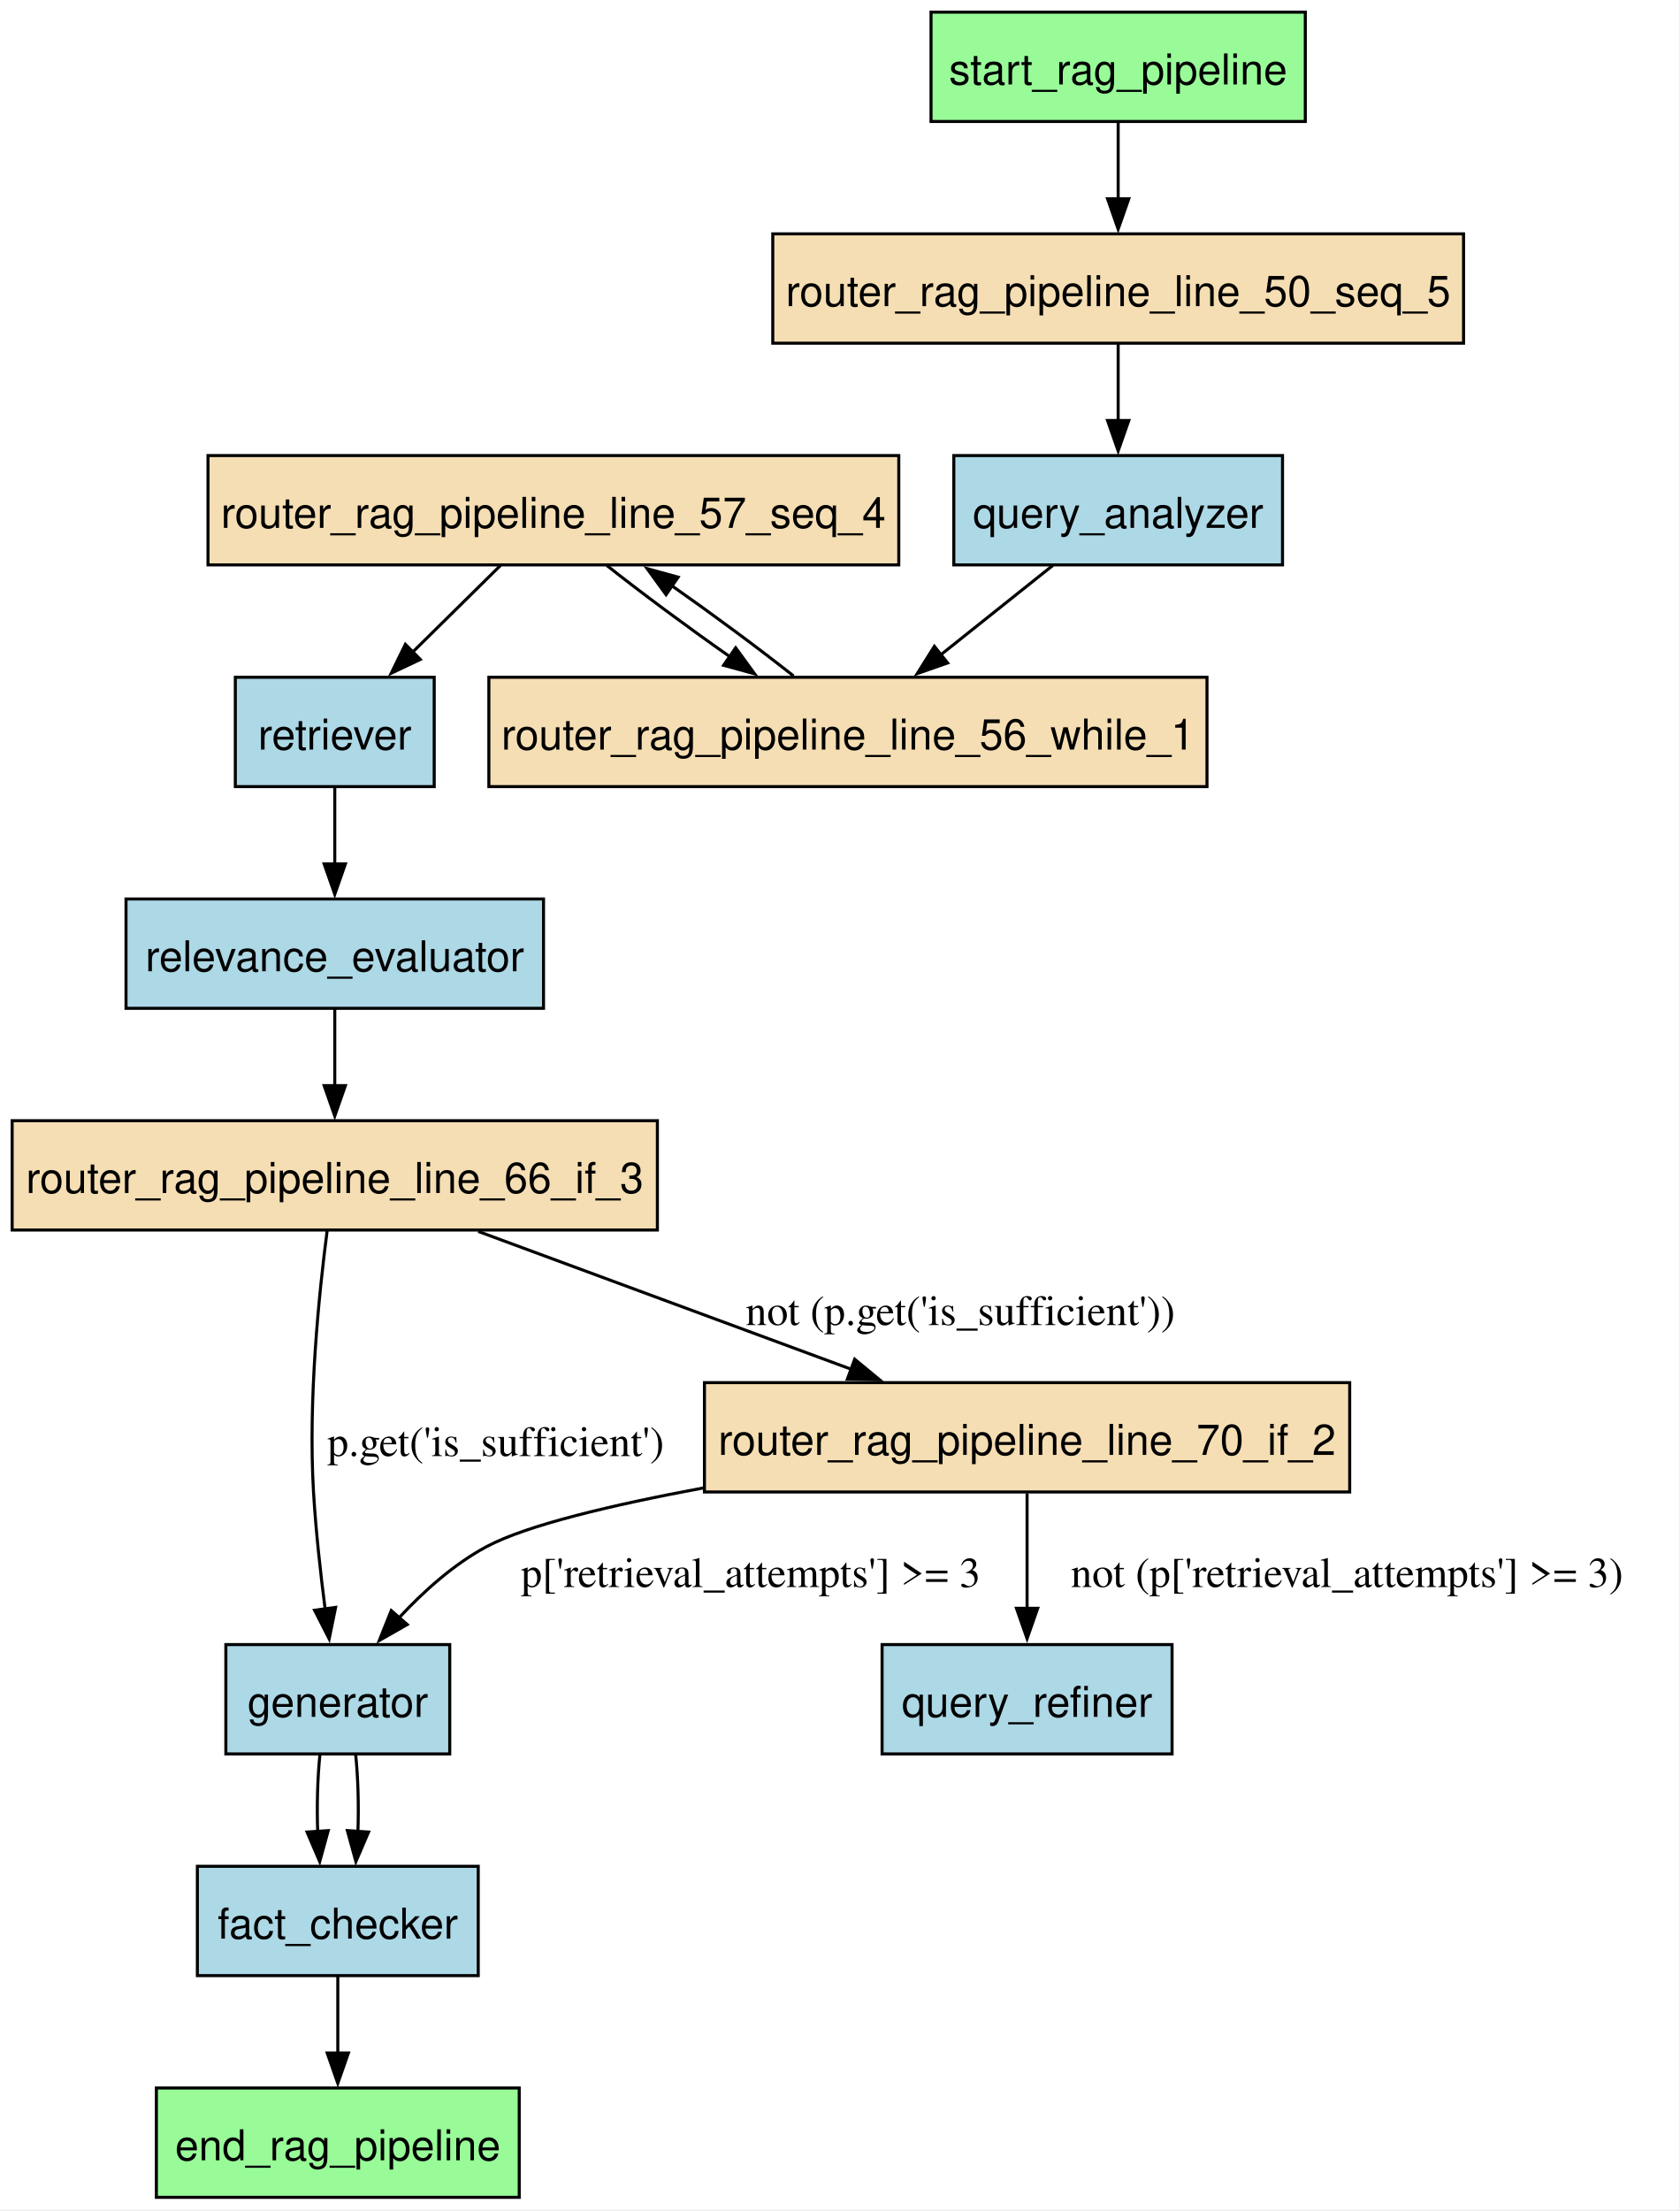
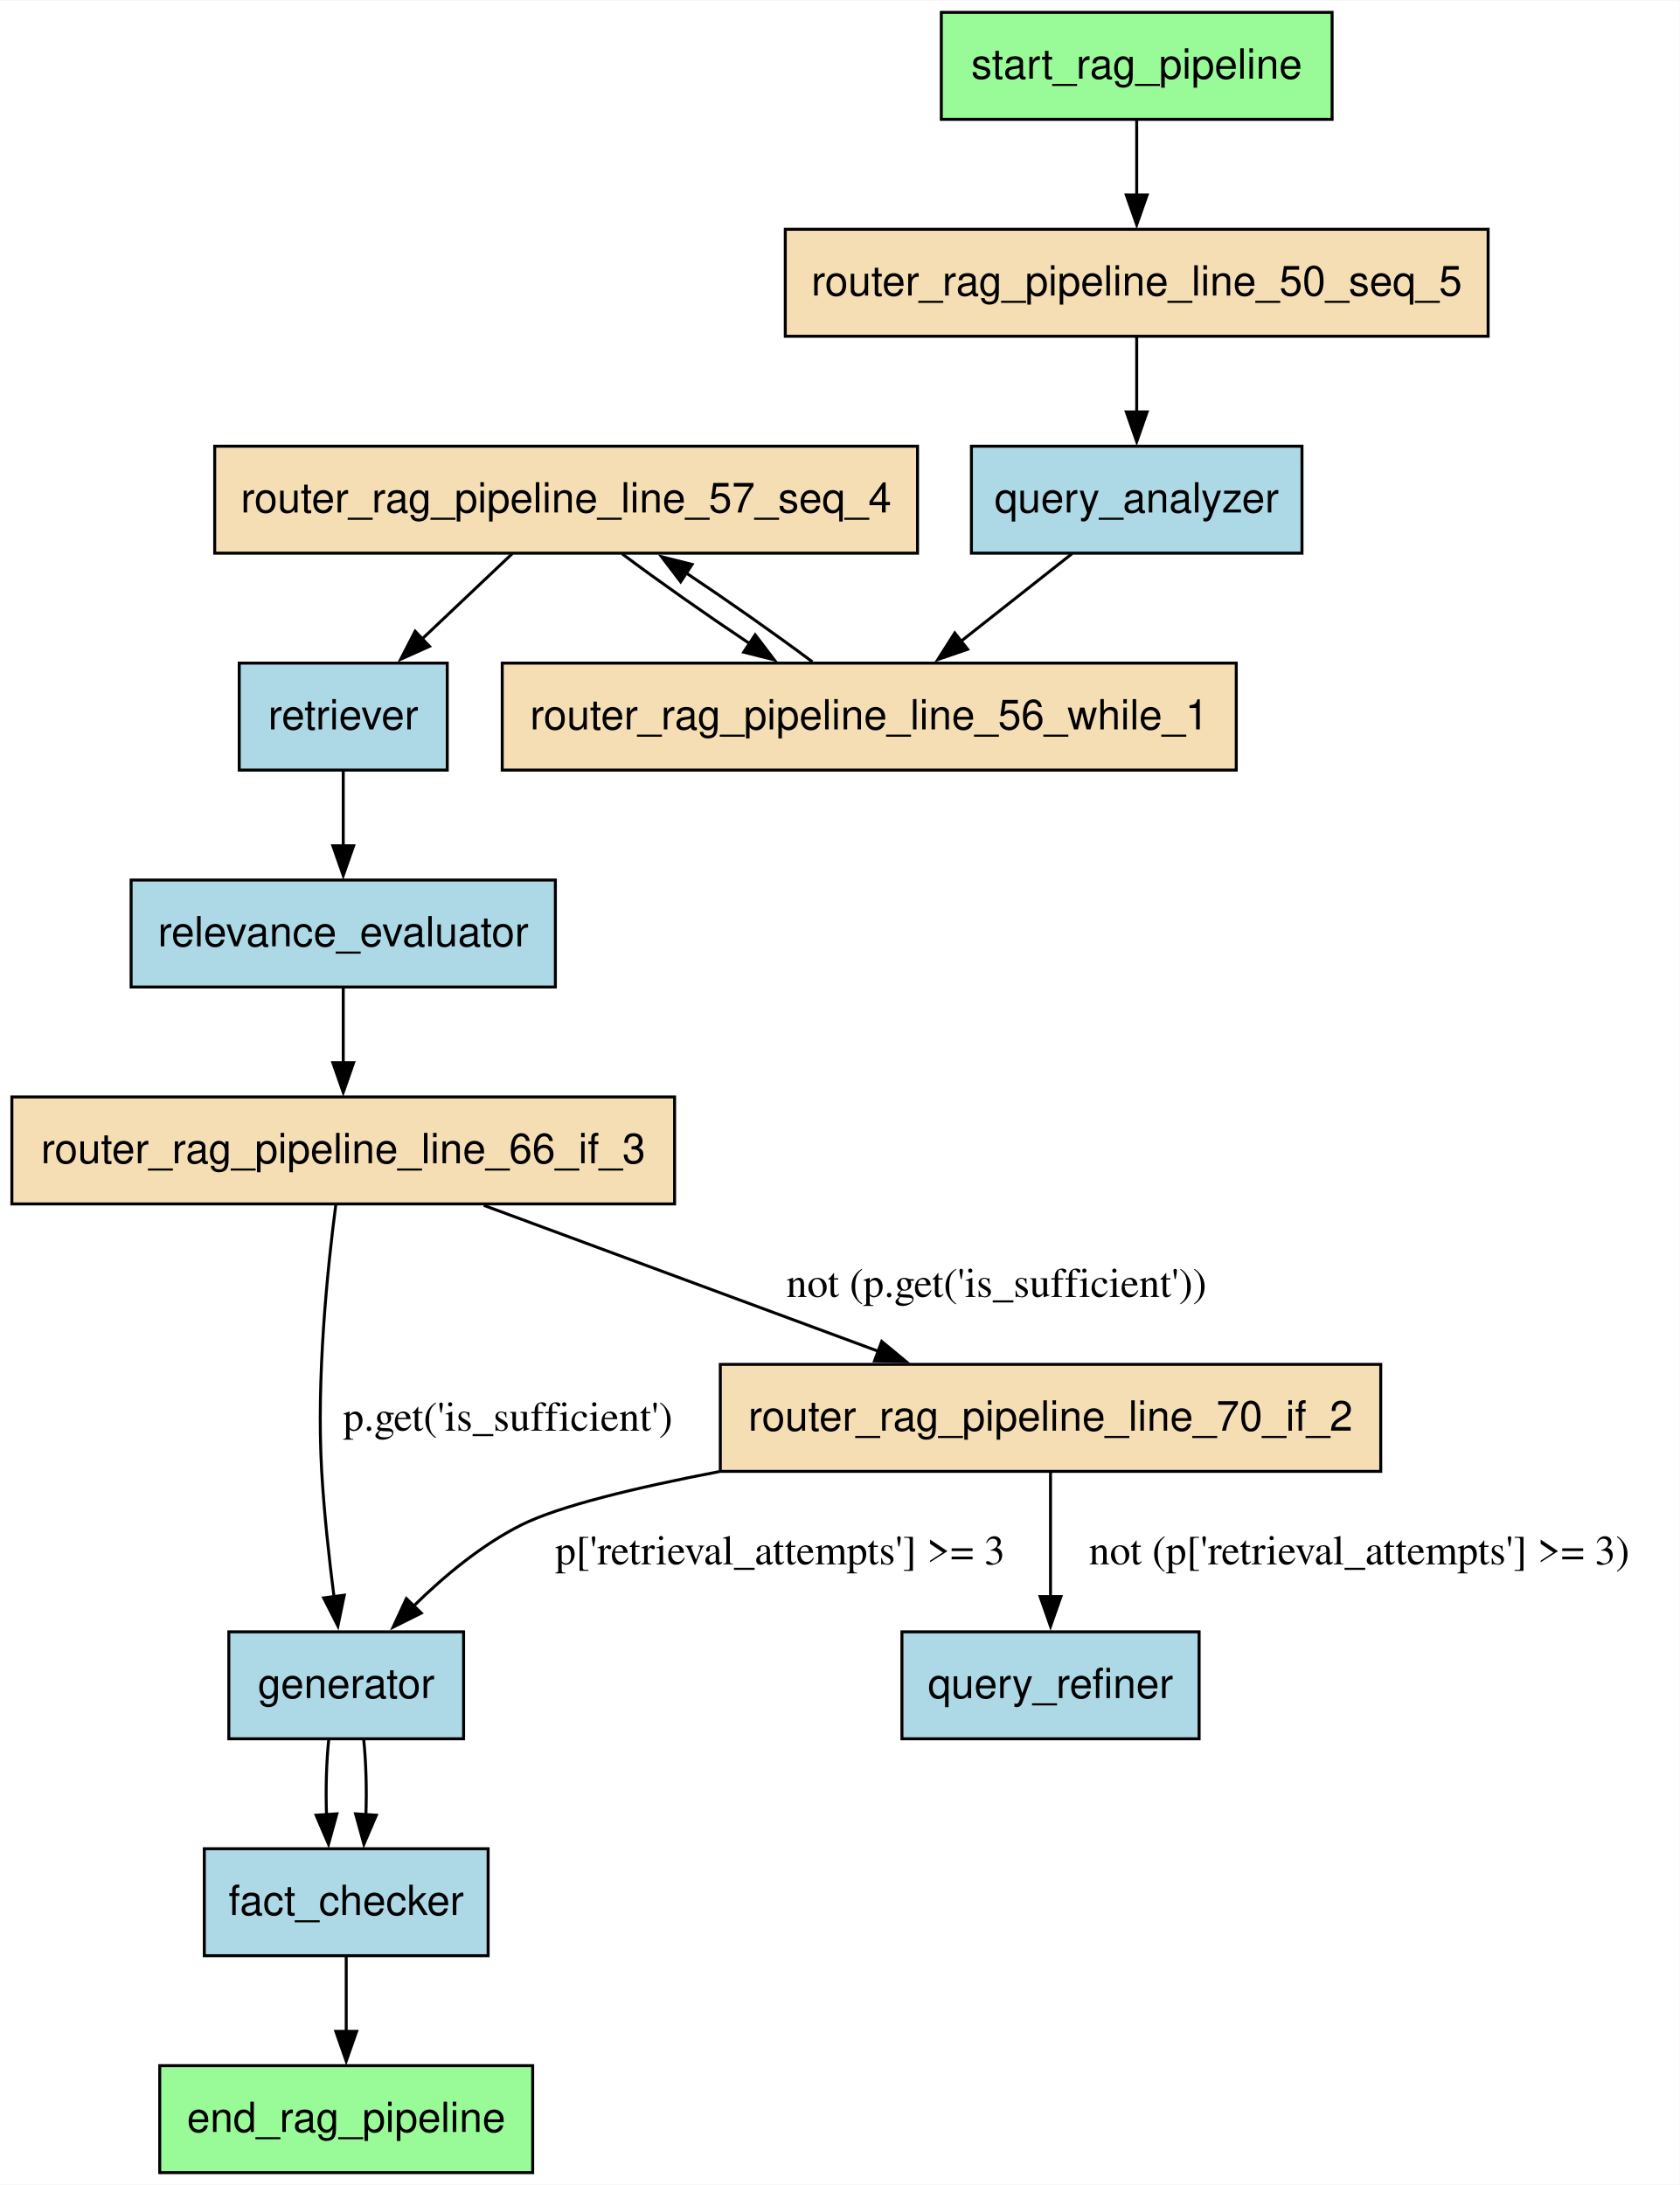
- <svg xmlns="http://www.w3.org/2000/svg" width="553pt" height="728pt" viewBox="0.00 0.00 553.00 728.00">
-   <g id="graph0" class="graph" transform="scale(1 1) rotate(0) translate(4 723.5)">
-     <polygon fill="white" stroke="none" points="-4,4 -4,-723.5 549,-723.5 549,4 -4,4" />
+ <svg xmlns="http://www.w3.org/2000/svg" width="565pt" height="735pt" viewBox="0.00 0.00 565.25 735.00">
+   <g id="graph0" class="graph" transform="scale(1 1) rotate(0) translate(4 731)">
+     <polygon fill="white" stroke="none" points="-4,4 -4,-731 561.25,-731 561.25,4 -4,4" />
    <g id="node1" class="node">
-       <polygon fill="palegreen" stroke="black" points="167,-36 47.5,-36 47.5,0 167,0 167,-36" />
-       <text xml:space="preserve" text-anchor="middle" x="107.25" y="-12.2" font-family="Helvetica,sans-Serif" font-size="14.00">end_rag_pipeline</text>
+       <polygon fill="palegreen" stroke="black" points="175.25,-36 49.75,-36 49.75,0 175.25,0 175.25,-36" />
+       <text text-anchor="middle" x="112.5" y="-13.7" font-family="Helvetica,sans-Serif" font-size="14.00">end_rag_pipeline</text>
    </g>
    <g id="node2" class="node">
-       <polygon fill="lightblue" stroke="black" points="153.5,-109 61,-109 61,-73 153.5,-73 153.5,-109" />
-       <text xml:space="preserve" text-anchor="middle" x="107.25" y="-85.2" font-family="Helvetica,sans-Serif" font-size="14.00">fact_checker</text>
+       <polygon fill="lightblue" stroke="black" points="160.25,-109 64.75,-109 64.75,-73 160.25,-73 160.25,-109" />
+       <text text-anchor="middle" x="112.5" y="-86.7" font-family="Helvetica,sans-Serif" font-size="14.00">fact_checker</text>
    </g>
    <g id="edge15" class="edge">
-       <path fill="none" stroke="black" d="M107.25,-72.81C107.25,-65.23 107.25,-56.1 107.25,-47.54" />
-       <polygon fill="black" stroke="black" points="110.75,-47.54 107.25,-37.54 103.75,-47.54 110.75,-47.54" />
+       <path fill="none" stroke="black" d="M112.5,-72.81C112.5,-65.23 112.5,-56.1 112.5,-47.54" />
+       <polygon fill="black" stroke="black" points="116,-47.54 112.5,-37.54 109,-47.54 116,-47.54" />
    </g>
    <g id="node3" class="node">
-       <polygon fill="lightblue" stroke="black" points="144.12,-182 70.38,-182 70.38,-146 144.12,-146 144.12,-182" />
-       <text xml:space="preserve" text-anchor="middle" x="107.25" y="-158.2" font-family="Helvetica,sans-Serif" font-size="14.00">generator</text>
+       <polygon fill="lightblue" stroke="black" points="152,-182 73,-182 73,-146 152,-146 152,-182" />
+       <text text-anchor="middle" x="112.5" y="-159.7" font-family="Helvetica,sans-Serif" font-size="14.00">generator</text>
    </g>
    <g id="edge4" class="edge">
-       <path fill="none" stroke="black" d="M101.37,-145.81C100.57,-138.14 100.32,-128.89 100.63,-120.24" />
-       <polygon fill="black" stroke="black" points="104.1,-120.75 101.29,-110.54 97.12,-120.28 104.1,-120.75" />
+       <path fill="none" stroke="black" d="M106.62,-145.81C105.82,-138.14 105.57,-128.89 105.88,-120.24" />
+       <polygon fill="black" stroke="black" points="109.35,-120.75 106.54,-110.54 102.37,-120.28 109.35,-120.75" />
    </g>
    <g id="edge7" class="edge">
-       <path fill="none" stroke="black" d="M113.13,-145.81C113.93,-138.14 114.18,-128.89 113.87,-120.24" />
-       <polygon fill="black" stroke="black" points="117.38,-120.28 113.21,-110.54 110.4,-120.75 117.38,-120.28" />
+       <path fill="none" stroke="black" d="M118.38,-145.81C119.18,-138.14 119.43,-128.89 119.12,-120.24" />
+       <polygon fill="black" stroke="black" points="122.63,-120.28 118.46,-110.54 115.65,-120.75 122.63,-120.28" />
    </g>
    <g id="node4" class="node">
-       <polygon fill="lightblue" stroke="black" points="418.38,-573.5 310.12,-573.5 310.12,-537.5 418.38,-537.5 418.38,-573.5" />
-       <text xml:space="preserve" text-anchor="middle" x="364.25" y="-549.7" font-family="Helvetica,sans-Serif" font-size="14.00">query_analyzer</text>
+       <polygon fill="lightblue" stroke="black" points="434.12,-581 322.88,-581 322.88,-545 434.12,-545 434.12,-581" />
+       <text text-anchor="middle" x="378.5" y="-558.7" font-family="Helvetica,sans-Serif" font-size="14.00">query_analyzer</text>
    </g>
    <g id="node9" class="node">
-       <polygon fill="wheat" stroke="black" points="393.5,-500.5 157,-500.5 157,-464.5 393.5,-464.5 393.5,-500.5" />
-       <text xml:space="preserve" text-anchor="middle" x="275.25" y="-476.7" font-family="Helvetica,sans-Serif" font-size="14.00">router_rag_pipeline_line_56_while_1</text>
+       <polygon fill="wheat" stroke="black" points="412,-508 165,-508 165,-472 412,-472 412,-508" />
+       <text text-anchor="middle" x="288.5" y="-485.7" font-family="Helvetica,sans-Serif" font-size="14.00">router_rag_pipeline_line_56_while_1</text>
    </g>
    <g id="edge14" class="edge">
-       <path fill="none" stroke="black" d="M342.71,-537.31C331.64,-528.48 317.96,-517.57 305.82,-507.89" />
-       <polygon fill="black" stroke="black" points="308.09,-505.22 298.09,-501.72 303.72,-510.69 308.09,-505.22" />
+       <path fill="none" stroke="black" d="M356.71,-544.81C345.52,-535.98 331.69,-525.07 319.41,-515.39" />
+       <polygon fill="black" stroke="black" points="321.6,-512.66 311.59,-509.21 317.27,-518.15 321.6,-512.66" />
    </g>
    <g id="node5" class="node">
-       <polygon fill="lightblue" stroke="black" points="382,-182 286.5,-182 286.5,-146 382,-146 382,-182" />
-       <text xml:space="preserve" text-anchor="middle" x="334.25" y="-158.2" font-family="Helvetica,sans-Serif" font-size="14.00">query_refiner</text>
+       <polygon fill="lightblue" stroke="black" points="399.5,-182 299.5,-182 299.5,-146 399.5,-146 399.5,-182" />
+       <text text-anchor="middle" x="349.5" y="-159.7" font-family="Helvetica,sans-Serif" font-size="14.00">query_refiner</text>
    </g>
    <g id="node6" class="node">
-       <polygon fill="lightblue" stroke="black" points="175,-427.5 37.5,-427.5 37.5,-391.5 175,-391.5 175,-427.5" />
-       <text xml:space="preserve" text-anchor="middle" x="106.25" y="-403.7" font-family="Helvetica,sans-Serif" font-size="14.00">relevance_evaluator</text>
+       <polygon fill="lightblue" stroke="black" points="182.88,-435 40.12,-435 40.12,-399 182.88,-399 182.88,-435" />
+       <text text-anchor="middle" x="111.5" y="-412.7" font-family="Helvetica,sans-Serif" font-size="14.00">relevance_evaluator</text>
    </g>
    <g id="node11" class="node">
-       <polygon fill="wheat" stroke="black" points="212.5,-354.5 0,-354.5 0,-318.5 212.5,-318.5 212.5,-354.5" />
-       <text xml:space="preserve" text-anchor="middle" x="106.25" y="-330.7" font-family="Helvetica,sans-Serif" font-size="14.00">router_rag_pipeline_line_66_if_3</text>
+       <polygon fill="wheat" stroke="black" points="223,-362 0,-362 0,-326 223,-326 223,-362" />
+       <text text-anchor="middle" x="111.5" y="-339.7" font-family="Helvetica,sans-Serif" font-size="14.00">router_rag_pipeline_line_66_if_3</text>
    </g>
    <g id="edge10" class="edge">
-       <path fill="none" stroke="black" d="M106.25,-391.31C106.25,-383.73 106.25,-374.6 106.25,-366.04" />
-       <polygon fill="black" stroke="black" points="109.75,-366.04 106.25,-356.04 102.75,-366.04 109.75,-366.04" />
+       <path fill="none" stroke="black" d="M111.5,-398.81C111.5,-391.23 111.5,-382.1 111.5,-373.54" />
+       <polygon fill="black" stroke="black" points="115,-373.54 111.5,-363.54 108,-373.54 115,-373.54" />
    </g>
    <g id="node7" class="node">
-       <polygon fill="lightblue" stroke="black" points="139,-500.5 73.5,-500.5 73.5,-464.5 139,-464.5 139,-500.5" />
-       <text xml:space="preserve" text-anchor="middle" x="106.25" y="-476.7" font-family="Helvetica,sans-Serif" font-size="14.00">retriever</text>
+       <polygon fill="lightblue" stroke="black" points="146.5,-508 76.5,-508 76.5,-472 146.5,-472 146.5,-508" />
+       <text text-anchor="middle" x="111.5" y="-485.7" font-family="Helvetica,sans-Serif" font-size="14.00">retriever</text>
    </g>
    <g id="edge9" class="edge">
-       <path fill="none" stroke="black" d="M106.25,-464.31C106.25,-456.73 106.25,-447.6 106.25,-439.04" />
-       <polygon fill="black" stroke="black" points="109.75,-439.04 106.25,-429.04 102.75,-439.04 109.75,-439.04" />
+       <path fill="none" stroke="black" d="M111.5,-471.81C111.5,-464.23 111.5,-455.1 111.5,-446.54" />
+       <polygon fill="black" stroke="black" points="115,-446.54 111.5,-436.54 108,-446.54 115,-446.54" />
    </g>
    <g id="node8" class="node">
-       <polygon fill="wheat" stroke="black" points="478,-646.5 250.5,-646.5 250.5,-610.5 478,-610.5 478,-646.5" />
-       <text xml:space="preserve" text-anchor="middle" x="364.25" y="-622.7" font-family="Helvetica,sans-Serif" font-size="14.00">router_rag_pipeline_line_50_seq_5</text>
+       <polygon fill="wheat" stroke="black" points="496.75,-654 260.25,-654 260.25,-618 496.75,-618 496.75,-654" />
+       <text text-anchor="middle" x="378.5" y="-631.7" font-family="Helvetica,sans-Serif" font-size="14.00">router_rag_pipeline_line_50_seq_5</text>
    </g>
    <g id="edge13" class="edge">
-       <path fill="none" stroke="black" d="M364.25,-610.31C364.25,-602.73 364.25,-593.6 364.25,-585.04" />
-       <polygon fill="black" stroke="black" points="367.75,-585.04 364.25,-575.04 360.75,-585.04 367.75,-585.04" />
+       <path fill="none" stroke="black" d="M378.5,-617.81C378.5,-610.23 378.5,-601.1 378.5,-592.54" />
+       <polygon fill="black" stroke="black" points="382,-592.54 378.5,-582.54 375,-592.54 382,-592.54" />
    </g>
    <g id="node10" class="node">
-       <polygon fill="wheat" stroke="black" points="292,-573.5 64.5,-573.5 64.5,-537.5 292,-537.5 292,-573.5" />
-       <text xml:space="preserve" text-anchor="middle" x="178.25" y="-549.7" font-family="Helvetica,sans-Serif" font-size="14.00">router_rag_pipeline_line_57_seq_4</text>
+       <polygon fill="wheat" stroke="black" points="304.75,-581 68.25,-581 68.25,-545 304.75,-545 304.75,-581" />
+       <text text-anchor="middle" x="186.5" y="-558.7" font-family="Helvetica,sans-Serif" font-size="14.00">router_rag_pipeline_line_57_seq_4</text>
    </g>
    <g id="edge11" class="edge">
-       <path fill="none" stroke="black" d="M257.33,-500.94C246.03,-509.89 231.12,-520.92 217.25,-530.65" />
-       <polygon fill="black" stroke="black" points="215.36,-527.7 209.12,-536.27 219.34,-533.46 215.36,-527.7" />
+       <path fill="none" stroke="black" d="M269.36,-508.44C257.3,-517.47 241.43,-528.64 226.76,-538.43" />
+       <polygon fill="black" stroke="black" points="225.04,-535.37 218.61,-543.8 228.89,-541.22 225.04,-535.37" />
    </g>
    <g id="edge8" class="edge">
-       <path fill="none" stroke="black" d="M160.82,-537.31C152.13,-528.74 141.45,-518.21 131.85,-508.74" />
-       <polygon fill="black" stroke="black" points="134.42,-506.37 124.85,-501.84 129.51,-511.35 134.42,-506.37" />
+       <path fill="none" stroke="black" d="M168.34,-544.81C159.2,-536.16 147.94,-525.5 137.86,-515.96" />
+       <polygon fill="black" stroke="black" points="140.52,-513.65 130.85,-509.32 135.7,-518.73 140.52,-513.65" />
    </g>
    <g id="edge12" class="edge">
-       <path fill="none" stroke="black" d="M195.85,-537.31C207.21,-528.31 222.29,-517.14 236.3,-507.32" />
-       <polygon fill="black" stroke="black" points="238.28,-510.2 244.52,-501.64 234.3,-504.44 238.28,-510.2" />
+       <path fill="none" stroke="black" d="M205.31,-544.81C217.42,-535.72 233.48,-524.43 248.29,-514.54" />
+       <polygon fill="black" stroke="black" points="250.11,-517.53 256.53,-509.11 246.25,-511.69 250.11,-517.53" />
    </g>
    <g id="edge6" class="edge">
-       <path fill="none" stroke="black" d="M103.75,-318.33C101.08,-297.85 97.45,-262.56 99.25,-232.25 100.01,-219.49 101.56,-205.43 103.11,-193.48" />
-       <polygon fill="black" stroke="black" points="106.53,-194.25 104.41,-183.87 99.6,-193.31 106.53,-194.25" />
-       <text xml:space="preserve" text-anchor="middle" x="159.25" y="-244.07" font-family="Times,serif" font-size="14.00">p.get('is_sufficient')</text>
+       <path fill="none" stroke="black" d="M108.98,-325.59C106.22,-304.42 102.42,-267.6 104.25,-236 105.06,-221.96 106.77,-206.44 108.43,-193.5" />
+       <polygon fill="black" stroke="black" points="111.85,-194.33 109.7,-183.96 104.91,-193.41 111.85,-194.33" />
+       <text text-anchor="middle" x="166.88" y="-249.7" font-family="Times,serif" font-size="14.00">p.get('is_sufficient')</text>
    </g>
    <g id="node12" class="node">
-       <polygon fill="wheat" stroke="black" points="440.5,-268.25 228,-268.25 228,-232.25 440.5,-232.25 440.5,-268.25" />
-       <text xml:space="preserve" text-anchor="middle" x="334.25" y="-244.45" font-family="Helvetica,sans-Serif" font-size="14.00">router_rag_pipeline_line_70_if_2</text>
+       <polygon fill="wheat" stroke="black" points="460.62,-272 238.38,-272 238.38,-236 460.62,-236 460.62,-272" />
+       <text text-anchor="middle" x="349.5" y="-249.7" font-family="Helvetica,sans-Serif" font-size="14.00">router_rag_pipeline_line_70_if_2</text>
    </g>
    <g id="edge5" class="edge">
-       <path fill="none" stroke="black" d="M153.49,-318.04C189.26,-304.83 238.56,-286.61 276.65,-272.54" />
-       <polygon fill="black" stroke="black" points="277.48,-275.96 285.65,-269.21 275.06,-269.39 277.48,-275.96" />
-       <text xml:space="preserve" text-anchor="middle" x="312.28" y="-287.2" font-family="Times,serif" font-size="14.00">not (p.get('is_sufficient'))</text>
+       <path fill="none" stroke="black" d="M158.81,-325.51C197.01,-311.38 250.93,-291.45 291.69,-276.37" />
+       <polygon fill="black" stroke="black" points="292.7,-279.73 300.86,-272.98 290.27,-273.17 292.7,-279.73" />
+       <text text-anchor="middle" x="331.32" y="-294.7" font-family="Times,serif" font-size="14.00">not (p.get('is_sufficient'))</text>
    </g>
    <g id="edge3" class="edge">
-       <path fill="none" stroke="black" d="M227.72,-233.59C197.65,-228.01 169.51,-221.34 156.25,-214.25 145.4,-208.45 135.42,-199.45 127.33,-190.73" />
-       <polygon fill="black" stroke="black" points="130.12,-188.6 120.92,-183.36 124.85,-193.2 130.12,-188.6" />
-       <text xml:space="preserve" text-anchor="middle" x="243.25" y="-200.95" font-family="Times,serif" font-size="14.00">p['retrieval_attempts'] &gt;= 3</text>
+       <path fill="none" stroke="black" d="M238.03,-235.92C209.94,-230.54 184.18,-224.33 171.5,-218 158.03,-211.27 145.3,-200.62 135.13,-190.62" />
+       <polygon fill="black" stroke="black" points="137.77,-188.31 128.29,-183.57 132.74,-193.18 137.77,-188.31" />
+       <text text-anchor="middle" x="258.5" y="-204.7" font-family="Times,serif" font-size="14.00">p['retrieval_attempts'] &gt;= 3</text>
    </g>
    <g id="edge2" class="edge">
-       <path fill="none" stroke="black" d="M334.25,-231.79C334.25,-220.84 334.25,-206.44 334.25,-193.82" />
-       <polygon fill="black" stroke="black" points="337.75,-193.95 334.25,-183.95 330.75,-193.95 337.75,-193.95" />
-       <text xml:space="preserve" text-anchor="middle" x="439.62" y="-200.95" font-family="Times,serif" font-size="14.00">not (p['retrieval_attempts'] &gt;= 3)</text>
+       <path fill="none" stroke="black" d="M349.5,-235.61C349.5,-223.68 349.5,-207.57 349.5,-193.74" />
+       <polygon fill="black" stroke="black" points="353,-193.86 349.5,-183.86 346,-193.86 353,-193.86" />
+       <text text-anchor="middle" x="453.38" y="-204.7" font-family="Times,serif" font-size="14.00">not (p['retrieval_attempts'] &gt;= 3)</text>
    </g>
    <g id="node13" class="node">
-       <polygon fill="palegreen" stroke="black" points="425.88,-719.5 302.62,-719.5 302.62,-683.5 425.88,-683.5 425.88,-719.5" />
-       <text xml:space="preserve" text-anchor="middle" x="364.25" y="-695.7" font-family="Helvetica,sans-Serif" font-size="14.00">start_rag_pipeline</text>
+       <polygon fill="palegreen" stroke="black" points="444.25,-727 312.75,-727 312.75,-691 444.25,-691 444.25,-727" />
+       <text text-anchor="middle" x="378.5" y="-704.7" font-family="Helvetica,sans-Serif" font-size="14.00">start_rag_pipeline</text>
    </g>
    <g id="edge1" class="edge">
-       <path fill="none" stroke="black" d="M364.25,-683.31C364.25,-675.73 364.25,-666.6 364.25,-658.04" />
-       <polygon fill="black" stroke="black" points="367.75,-658.04 364.25,-648.04 360.75,-658.04 367.75,-658.04" />
+       <path fill="none" stroke="black" d="M378.5,-690.81C378.5,-683.23 378.5,-674.1 378.5,-665.54" />
+       <polygon fill="black" stroke="black" points="382,-665.54 378.5,-655.54 375,-665.54 382,-665.54" />
    </g>
  </g>
</svg>
